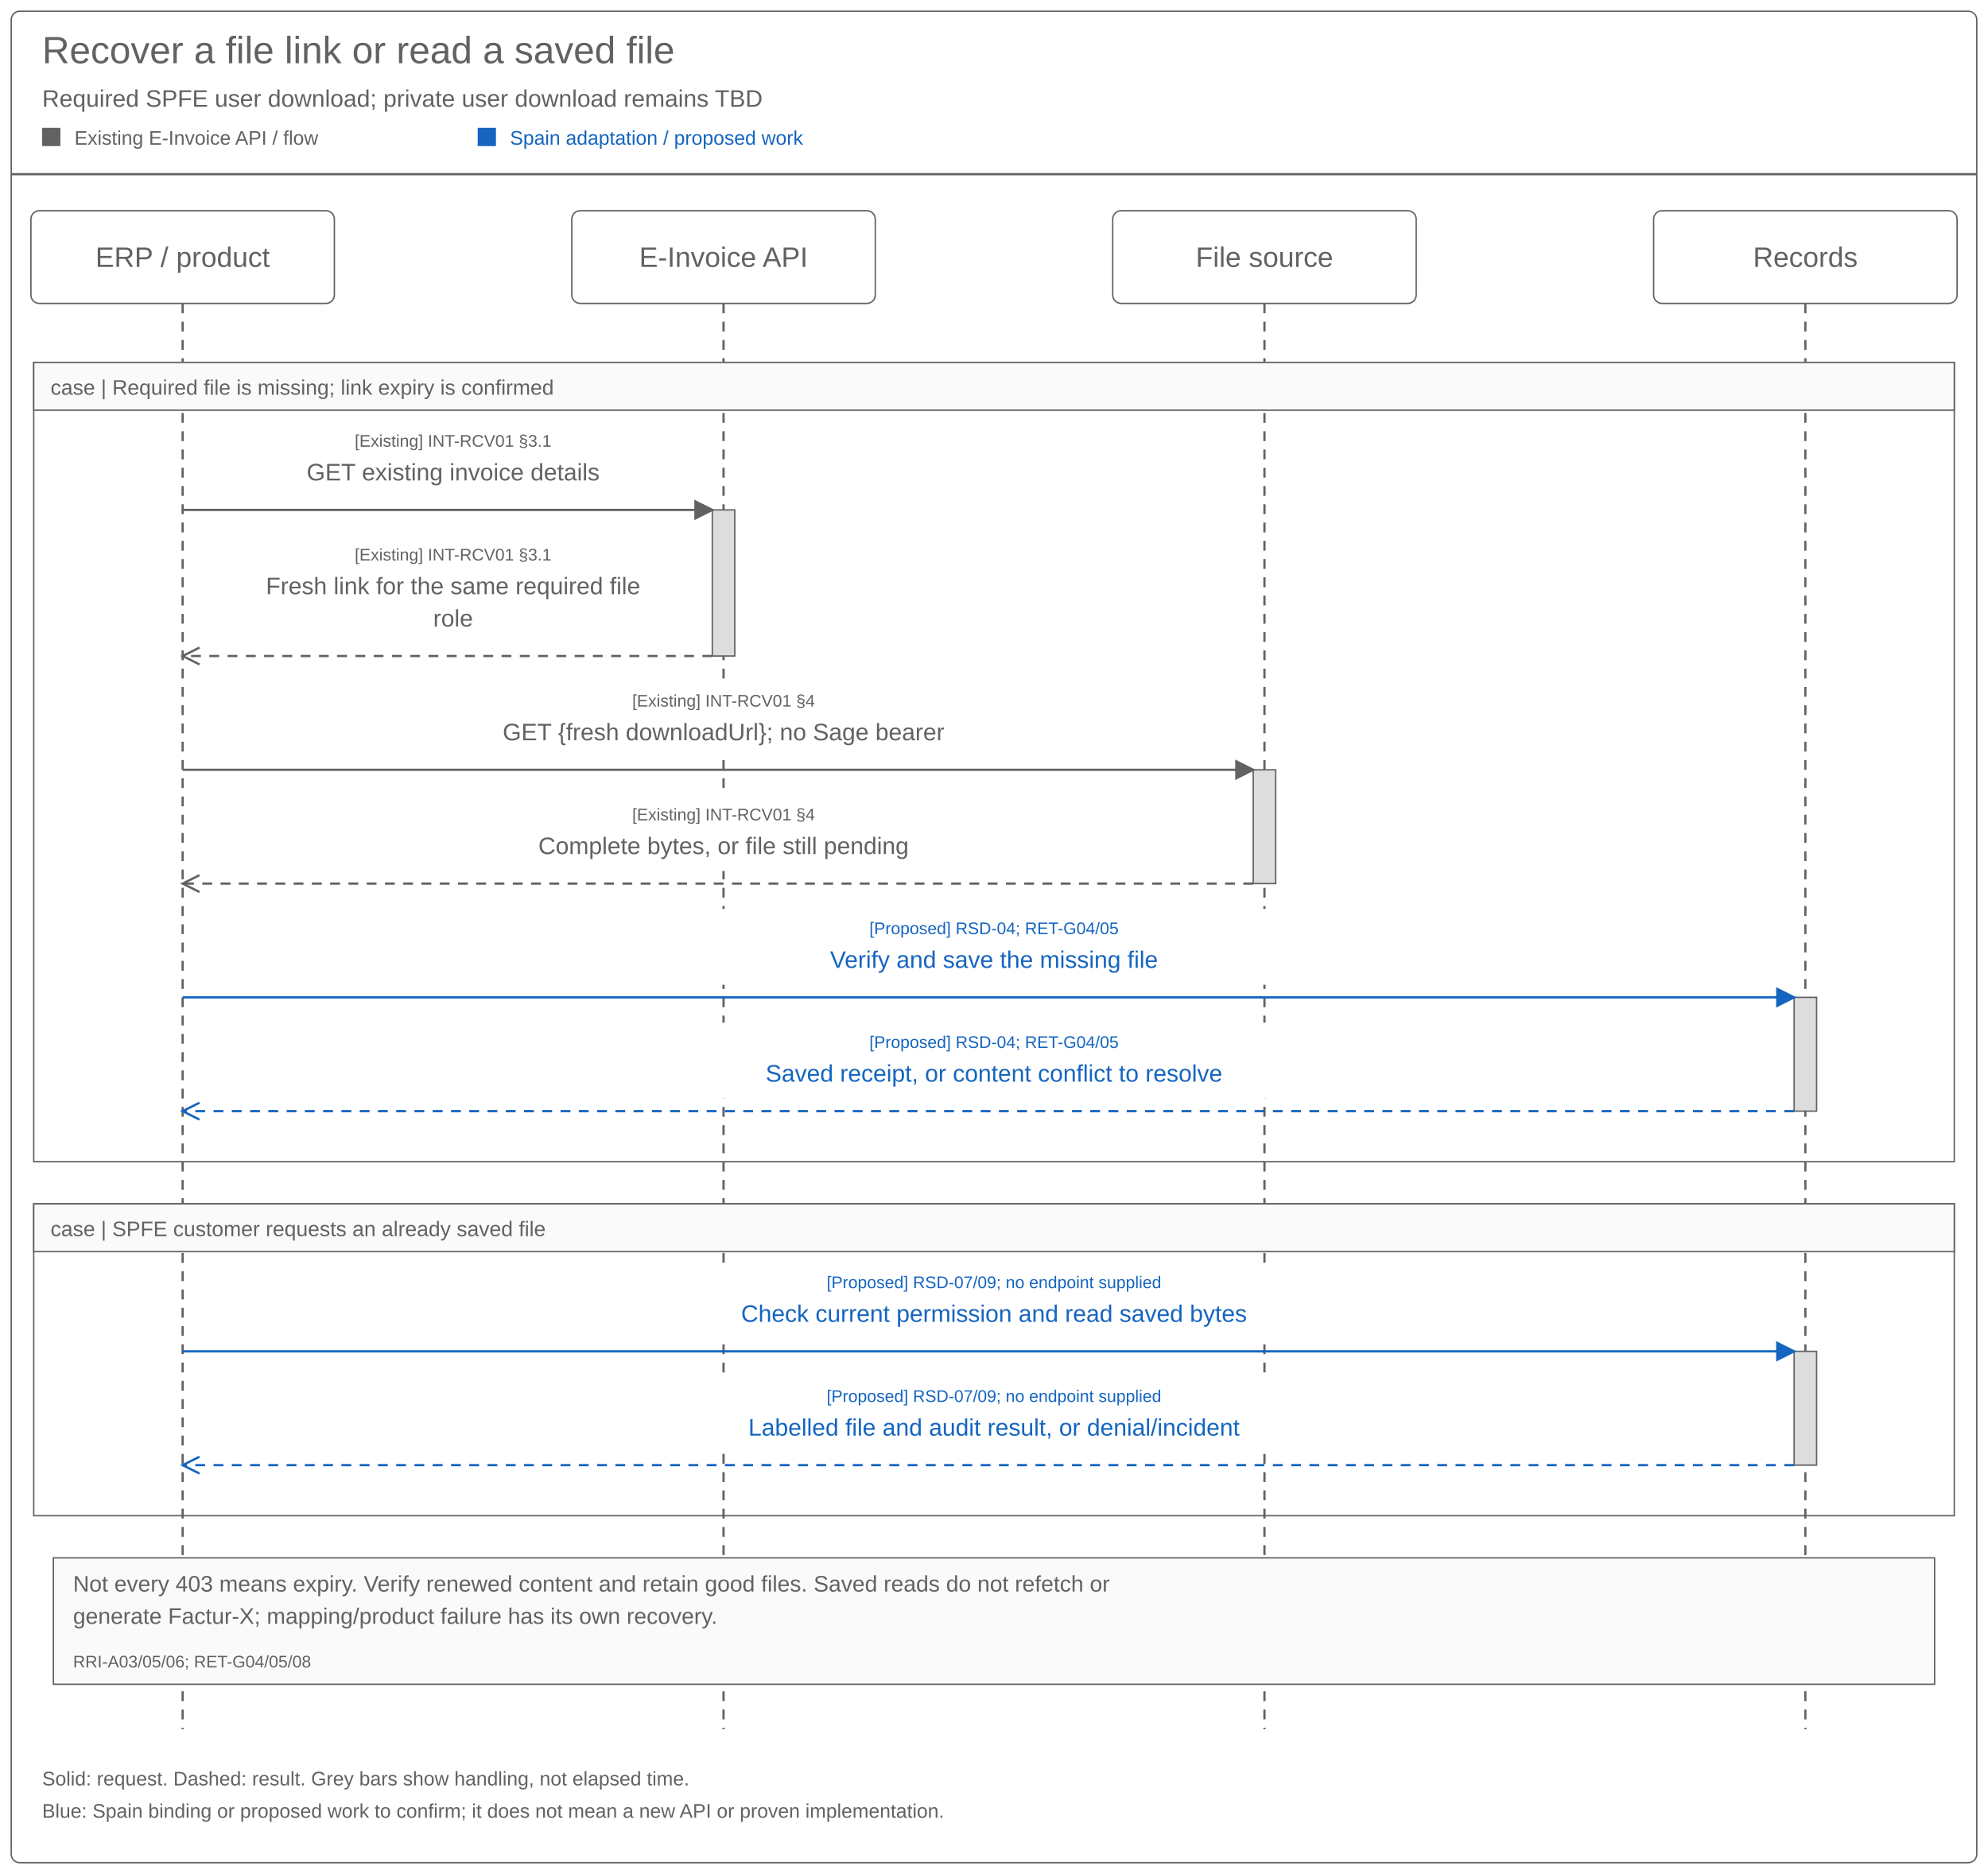
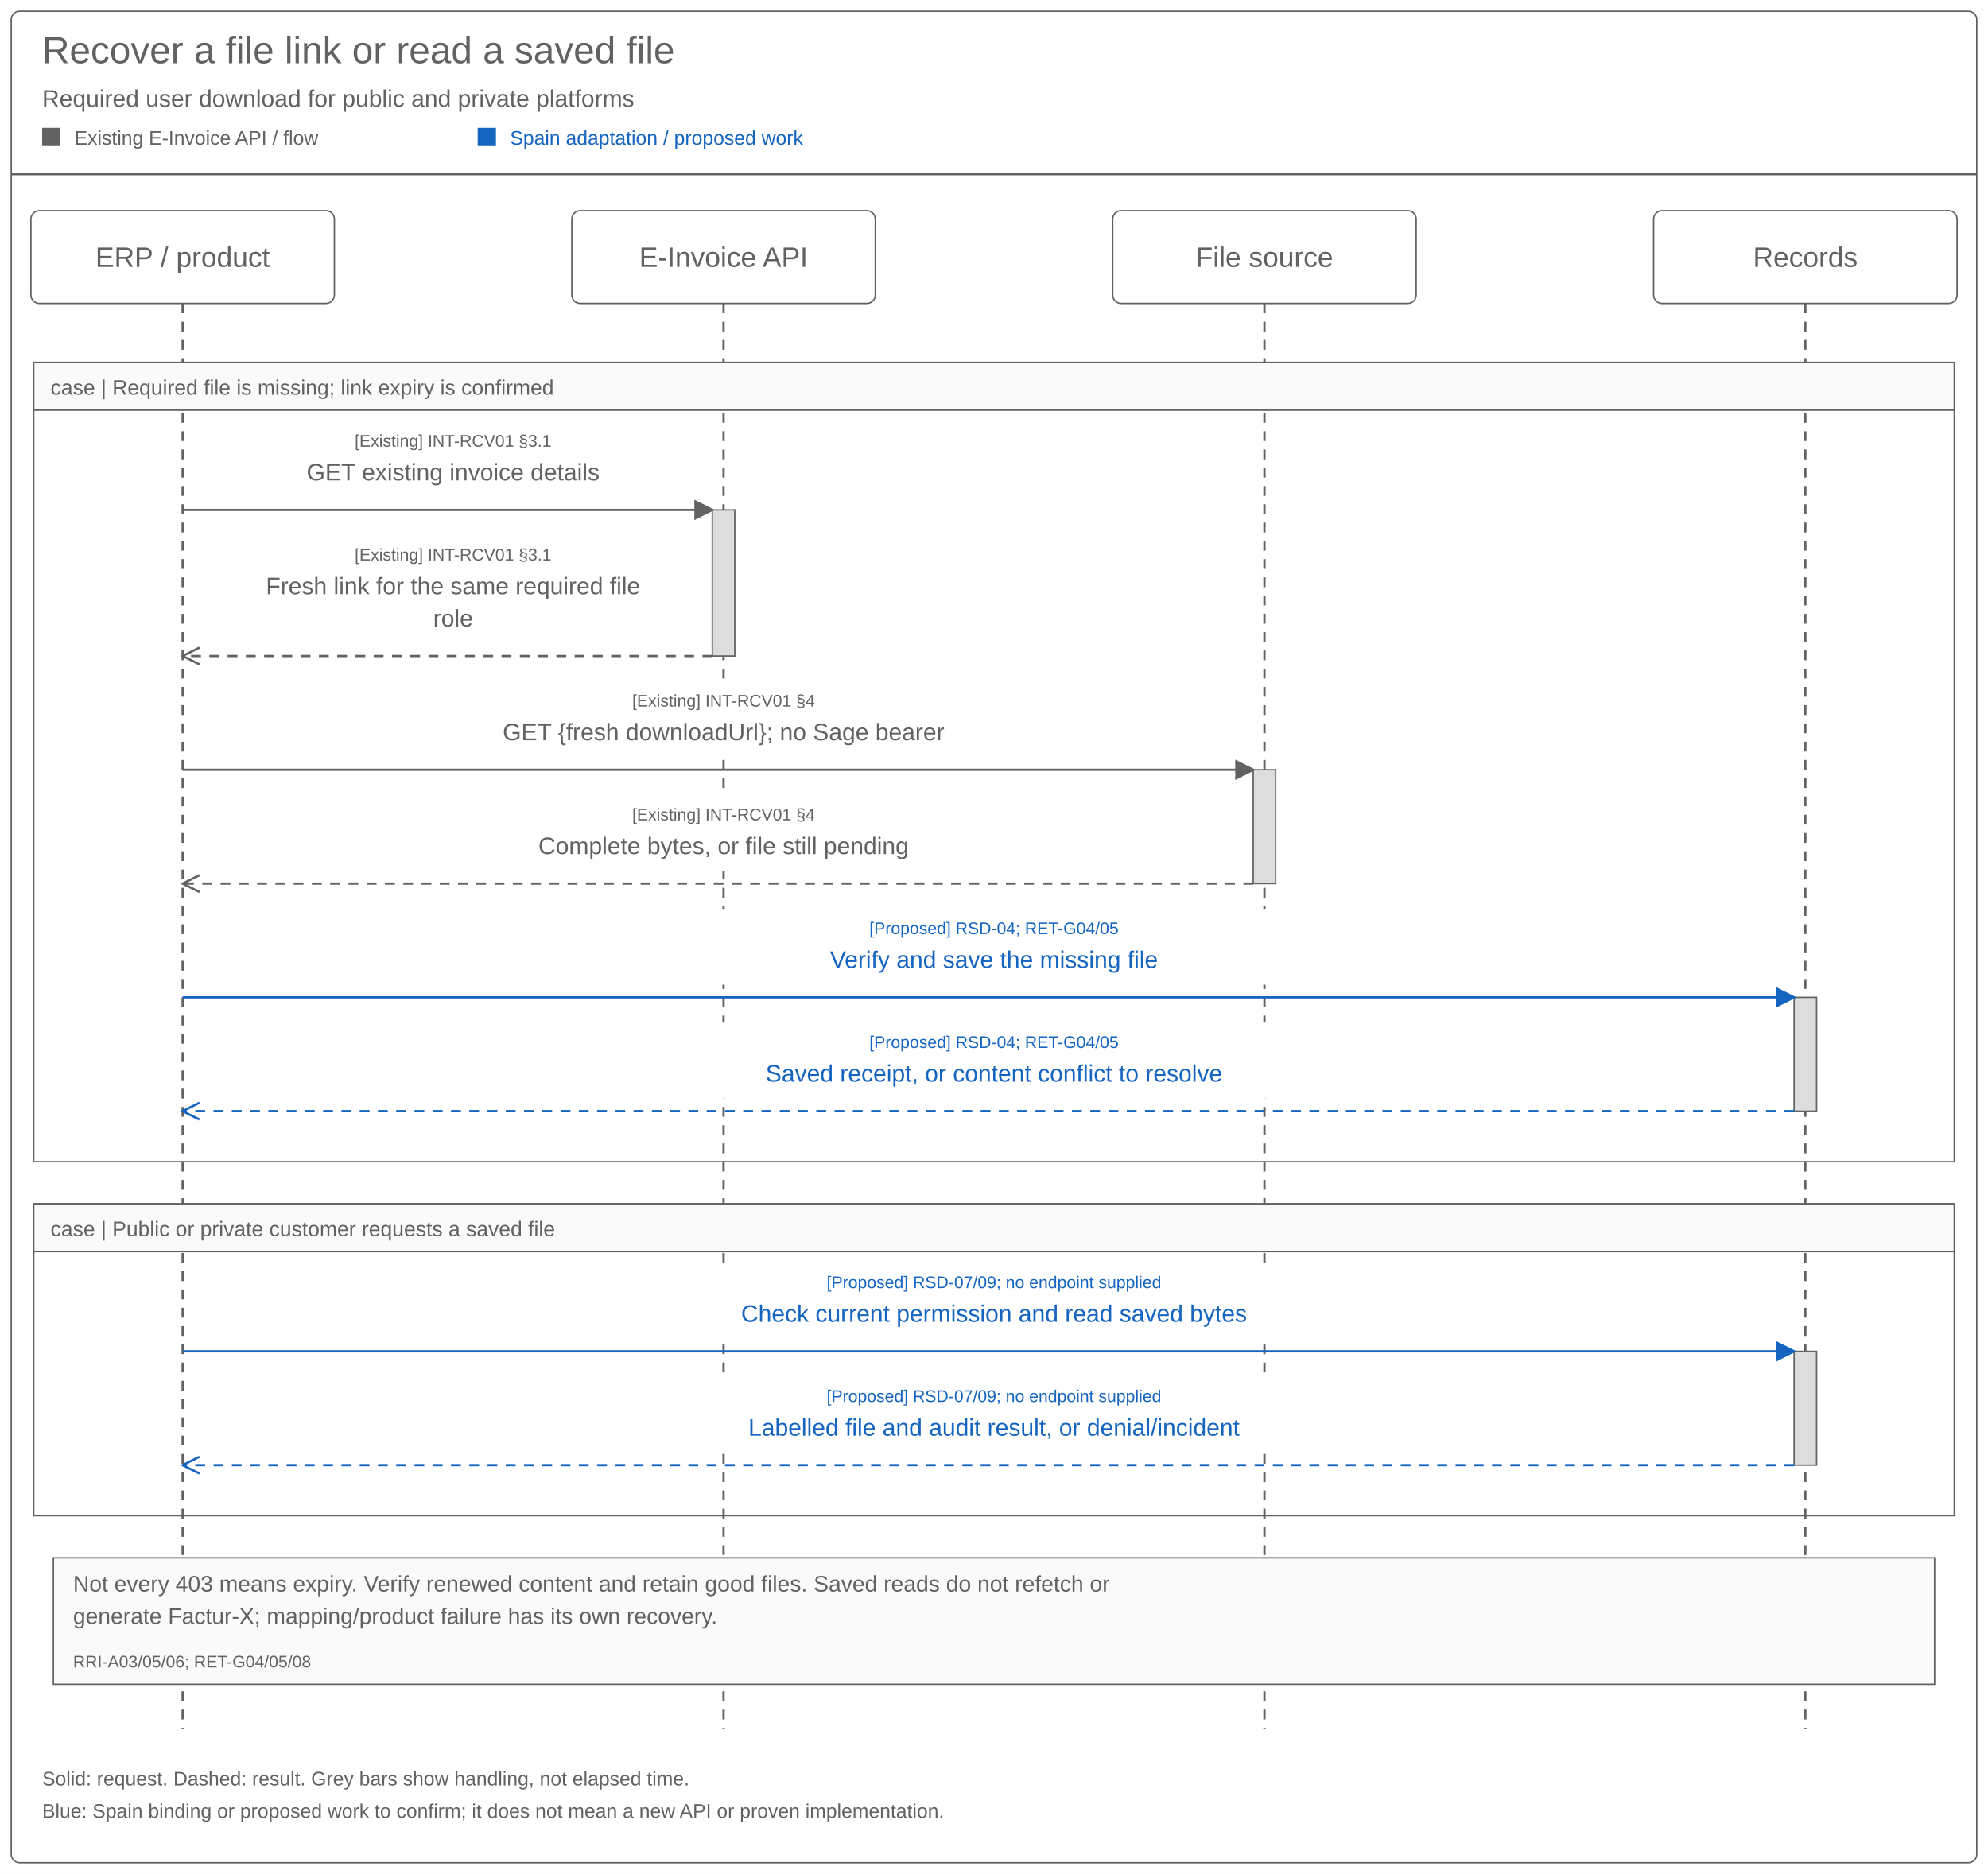
<svg xmlns="http://www.w3.org/2000/svg" aria-label="Recover a file link or read a saved file" width="1415" height="1334" viewBox="0 0 1415 1334" role="img">
  <rect width="1415" height="1334" fill="white" />
  <rect x="8" y="8" width="1399" height="1318" fill="white" stroke="#626262" rx="6" />
  <text font-family="Arial, sans-serif" font-size="27" text-anchor="start" x="30" y="45" fill="#626262">Recover a file link or read a saved file</text>
-   <text font-family="Arial, sans-serif" font-size="17" text-anchor="start" x="30" y="76" fill="#626262">Required SPFE user download; private user download remains TBD</text>
+   <text font-family="Arial, sans-serif" font-size="17" text-anchor="start" x="30" y="76" fill="#626262">Required user download for public and private platforms</text>
  <path d="M 8,124 L 1407,124" fill="none" stroke="#626262" stroke-width="1.6" />
  <path d="M 130,216 L 130,1231" fill="none" stroke="#626262" stroke-width="1.6" stroke-dasharray="7 6" />
  <rect x="22" y="150" width="216" height="66" fill="white" stroke="#626262" rx="6" />
  <text font-family="Arial, sans-serif" font-size="20" text-anchor="middle" x="130" y="190" fill="#626262">ERP / product</text>
  <path d="M 515,216 L 515,1231" fill="none" stroke="#626262" stroke-width="1.6" stroke-dasharray="7 6" />
  <rect x="407" y="150" width="216" height="66" fill="white" stroke="#626262" rx="6" />
  <text font-family="Arial, sans-serif" font-size="20" text-anchor="middle" x="515" y="190" fill="#626262">E-Invoice API</text>
  <path d="M 900,216 L 900,1231" fill="none" stroke="#626262" stroke-width="1.6" stroke-dasharray="7 6" />
  <rect x="792" y="150" width="216" height="66" fill="white" stroke="#626262" rx="6" />
  <text font-family="Arial, sans-serif" font-size="20" text-anchor="middle" x="900" y="190" fill="#626262">File source</text>
  <path d="M 1285,216 L 1285,1231" fill="none" stroke="#626262" stroke-width="1.6" stroke-dasharray="7 6" />
  <rect x="1177" y="150" width="216" height="66" fill="white" stroke="#626262" rx="6" />
  <text font-family="Arial, sans-serif" font-size="20" text-anchor="middle" x="1285" y="190" fill="#626262">Records</text>
  <rect x="24" y="258" width="1367" height="569" fill="none" stroke="#626262" rx="0" />
  <rect x="24" y="857" width="1367" height="222" fill="none" stroke="#626262" rx="0" />
  <rect x="507" y="363" width="16" height="104" fill="#dddddd" stroke="#626262" rx="0" />
  <rect x="892" y="548" width="16" height="81" fill="#dddddd" stroke="#626262" rx="0" />
  <rect x="1277" y="710" width="16" height="81" fill="#dddddd" stroke="#626262" rx="0" />
  <rect x="1277" y="962" width="16" height="81" fill="#dddddd" stroke="#626262" rx="0" />
  <rect x="24" y="258" width="1367" height="34" fill="#fafafa" stroke="#626262" rx="0" />
  <text font-family="Arial, sans-serif" font-size="15" text-anchor="start" x="36" y="281" fill="#626262">case | Required file is missing; link expiry is confirmed</text>
  <rect x="24" y="857" width="1367" height="34" fill="#fafafa" stroke="#626262" rx="0" />
-   <text font-family="Arial, sans-serif" font-size="15" text-anchor="start" x="36" y="880" fill="#626262">case | SPFE customer requests an already saved file</text>
+   <text font-family="Arial, sans-serif" font-size="15" text-anchor="start" x="36" y="880" fill="#626262">case | Public or private customer requests a saved file</text>
  <rect x="38" y="1109" width="1339" height="90" fill="#fafafa" stroke="#626262" rx="0" />
  <text font-family="Arial, sans-serif" font-size="16" text-anchor="start" x="52" y="1133" fill="#626262">Not every 403 means expiry. Verify renewed content and retain good files. Saved reads do not refetch or</text>
  <text font-family="Arial, sans-serif" font-size="16" text-anchor="start" x="52" y="1156" fill="#626262">generate Factur-X; mapping/product failure has its own recovery.</text>
  <text font-family="Arial, sans-serif" font-size="12" text-anchor="start" x="52" y="1187" fill="#626262">RRI-A03/05/06; RET-G04/05/08</text>
  <rect x="142" y="300" width="361" height="54" fill="white" stroke="none" rx="0" />
  <text font-family="Arial, sans-serif" font-size="12" text-anchor="middle" x="322.5" y="318" fill="#626262">[Existing] INT-RCV01 §3.1</text>
  <text font-family="Arial, sans-serif" font-size="17" text-anchor="middle" x="322.5" y="342" fill="#626262">GET existing invoice details</text>
  <path d="M 130,363 L 507,363" fill="none" stroke="#626262" stroke-width="1.6" />
  <path stroke-width="1.6" d="M 495,357 L 507,363 L 495,369 Z" fill="#626262" stroke="#626262" />
  <rect x="142" y="381" width="361" height="77" fill="white" stroke="none" rx="0" />
  <text font-family="Arial, sans-serif" font-size="12" text-anchor="middle" x="322.5" y="399" fill="#626262">[Existing] INT-RCV01 §3.1</text>
  <text font-family="Arial, sans-serif" font-size="17" text-anchor="middle" x="322.5" y="423" fill="#626262">Fresh link for the same required file</text>
  <text font-family="Arial, sans-serif" font-size="17" text-anchor="middle" x="322.5" y="446" fill="#626262">role</text>
  <path d="M 507,467 L 130,467" fill="none" stroke="#626262" stroke-width="1.6" stroke-dasharray="7 6" />
  <path stroke-width="1.6" d="M 142,461 L 130,467 L 142,473" fill="none" stroke="#626262" />
  <rect x="142" y="485" width="746" height="54" fill="white" stroke="none" rx="0" />
  <text font-family="Arial, sans-serif" font-size="12" text-anchor="middle" x="515.0" y="503" fill="#626262">[Existing] INT-RCV01 §4</text>
  <text font-family="Arial, sans-serif" font-size="17" text-anchor="middle" x="515.0" y="527" fill="#626262">GET {fresh downloadUrl}; no Sage bearer</text>
  <path d="M 130,548 L 892,548" fill="none" stroke="#626262" stroke-width="1.6" />
  <path stroke-width="1.6" d="M 880,542 L 892,548 L 880,554 Z" fill="#626262" stroke="#626262" />
  <rect x="142" y="566" width="746" height="54" fill="white" stroke="none" rx="0" />
  <text font-family="Arial, sans-serif" font-size="12" text-anchor="middle" x="515.0" y="584" fill="#626262">[Existing] INT-RCV01 §4</text>
  <text font-family="Arial, sans-serif" font-size="17" text-anchor="middle" x="515.0" y="608" fill="#626262">Complete bytes, or file still pending</text>
  <path d="M 892,629 L 130,629" fill="none" stroke="#626262" stroke-width="1.6" stroke-dasharray="7 6" />
  <path stroke-width="1.6" d="M 142,623 L 130,629 L 142,635" fill="none" stroke="#626262" />
  <rect x="142" y="647" width="1131" height="54" fill="white" stroke="none" rx="0" />
  <text font-family="Arial, sans-serif" font-size="12" text-anchor="middle" x="707.5" y="665" fill="#1565C0">[Proposed] RSD-04; RET-G04/05</text>
  <text font-family="Arial, sans-serif" font-size="17" text-anchor="middle" x="707.5" y="689" fill="#1565C0">Verify and save the missing file</text>
  <path d="M 130,710 L 1277,710" fill="none" stroke="#1565C0" stroke-width="1.6" />
  <path stroke-width="1.6" d="M 1265,704 L 1277,710 L 1265,716 Z" fill="#1565C0" stroke="#1565C0" />
  <rect x="142" y="728" width="1131" height="54" fill="white" stroke="none" rx="0" />
  <text font-family="Arial, sans-serif" font-size="12" text-anchor="middle" x="707.5" y="746" fill="#1565C0">[Proposed] RSD-04; RET-G04/05</text>
  <text font-family="Arial, sans-serif" font-size="17" text-anchor="middle" x="707.5" y="770" fill="#1565C0">Saved receipt, or content conflict to resolve</text>
  <path d="M 1277,791 L 130,791" fill="none" stroke="#1565C0" stroke-width="1.6" stroke-dasharray="7 6" />
  <path stroke-width="1.6" d="M 142,785 L 130,791 L 142,797" fill="none" stroke="#1565C0" />
  <rect x="142" y="899" width="1131" height="54" fill="white" stroke="none" rx="0" />
  <text font-family="Arial, sans-serif" font-size="12" text-anchor="middle" x="707.5" y="917" fill="#1565C0">[Proposed] RSD-07/09; no endpoint supplied</text>
  <text font-family="Arial, sans-serif" font-size="17" text-anchor="middle" x="707.5" y="941" fill="#1565C0">Check current permission and read saved bytes</text>
  <path d="M 130,962 L 1277,962" fill="none" stroke="#1565C0" stroke-width="1.6" />
  <path stroke-width="1.6" d="M 1265,956 L 1277,962 L 1265,968 Z" fill="#1565C0" stroke="#1565C0" />
  <rect x="142" y="980" width="1131" height="54" fill="white" stroke="none" rx="0" />
  <text font-family="Arial, sans-serif" font-size="12" text-anchor="middle" x="707.5" y="998" fill="#1565C0">[Proposed] RSD-07/09; no endpoint supplied</text>
  <text font-family="Arial, sans-serif" font-size="17" text-anchor="middle" x="707.5" y="1022" fill="#1565C0">Labelled file and audit result, or denial/incident</text>
  <path d="M 1277,1043 L 130,1043" fill="none" stroke="#1565C0" stroke-width="1.6" stroke-dasharray="7 6" />
  <path stroke-width="1.6" d="M 142,1037 L 130,1043 L 142,1049" fill="none" stroke="#1565C0" />
  <text font-family="Arial, sans-serif" font-size="14" text-anchor="start" x="30" y="1271" fill="#626262">Solid: request. Dashed: result. Grey bars show handling, not elapsed time.</text>
  <text font-family="Arial, sans-serif" font-size="14" text-anchor="start" x="30" y="1294" fill="#626262">Blue: Spain binding or proposed work to confirm; it does not mean a new API or proven implementation.</text>
  <rect id="reuse-legend-grey-swatch" x="30" y="91" width="13" height="13" fill="#626262" />
  <text font-family="Arial, sans-serif" font-size="14" id="reuse-legend-grey-label" x="53" y="103" fill="#626262">Existing E-Invoice API / flow</text>
  <rect id="reuse-legend-blue-swatch" x="340" y="91" width="13" height="13" fill="#1565C0" />
  <text font-family="Arial, sans-serif" font-size="14" id="reuse-legend-blue-label" x="363" y="103" fill="#1565C0">Spain adaptation / proposed work</text>
</svg>
